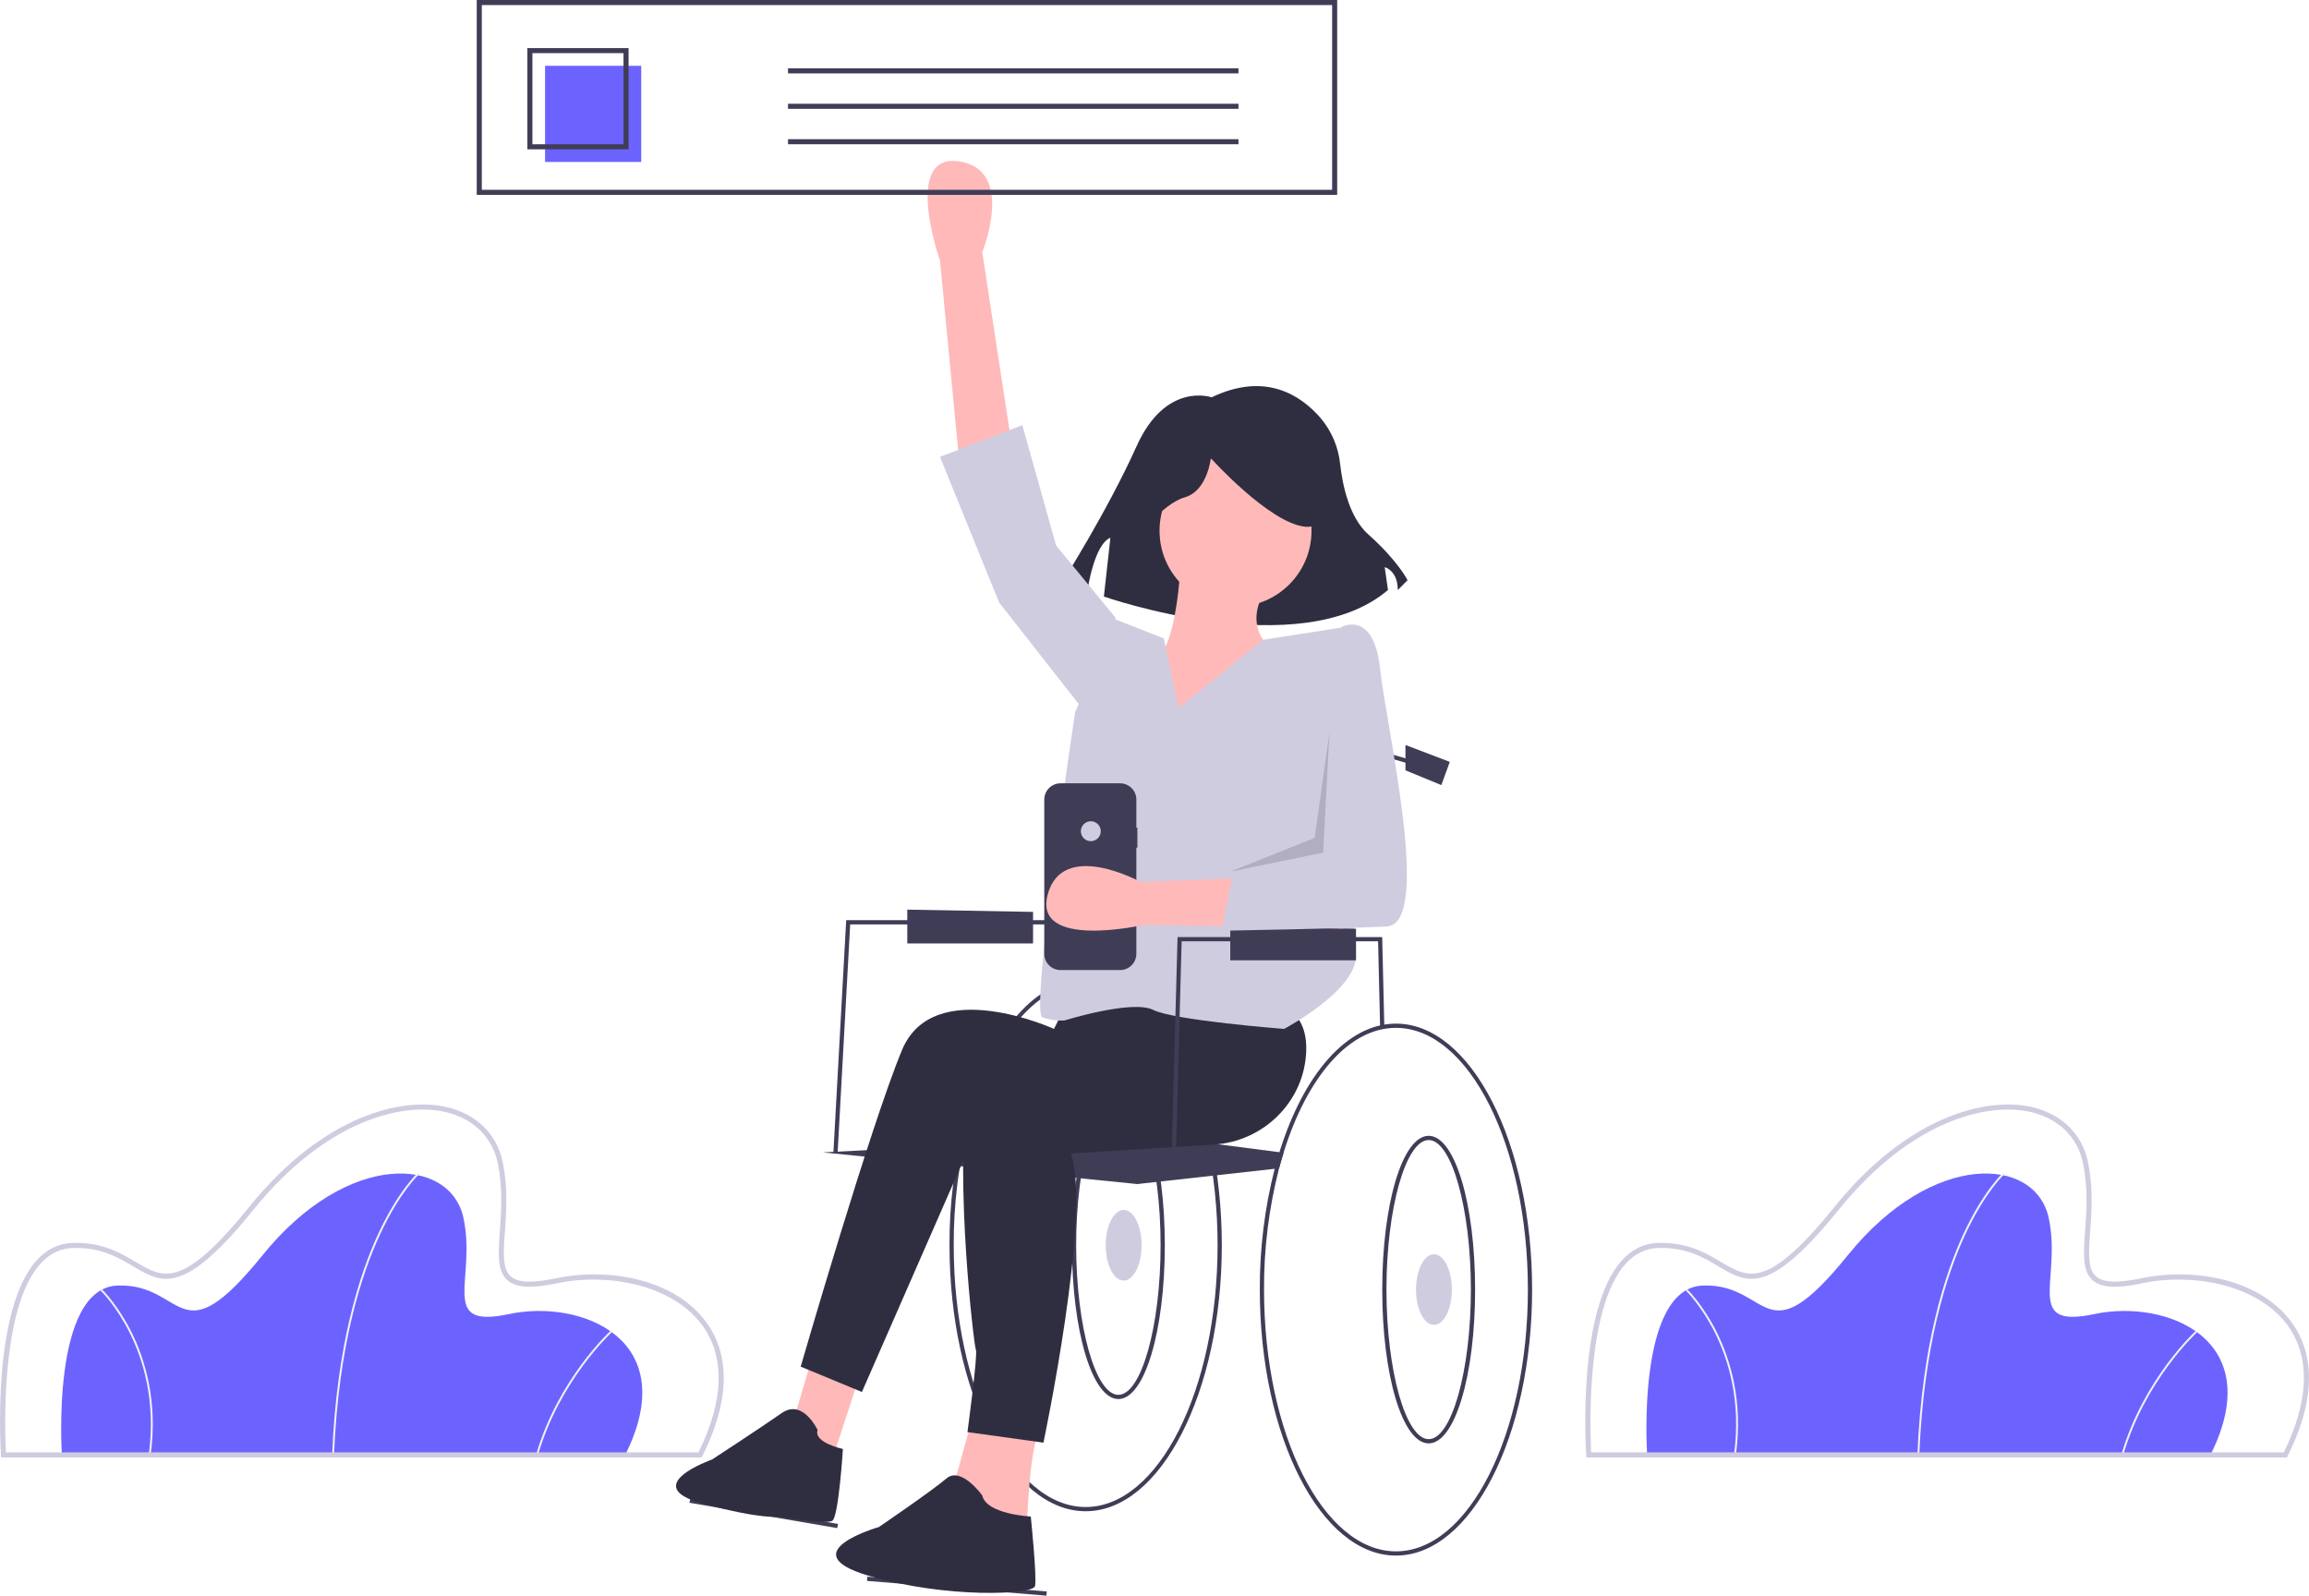
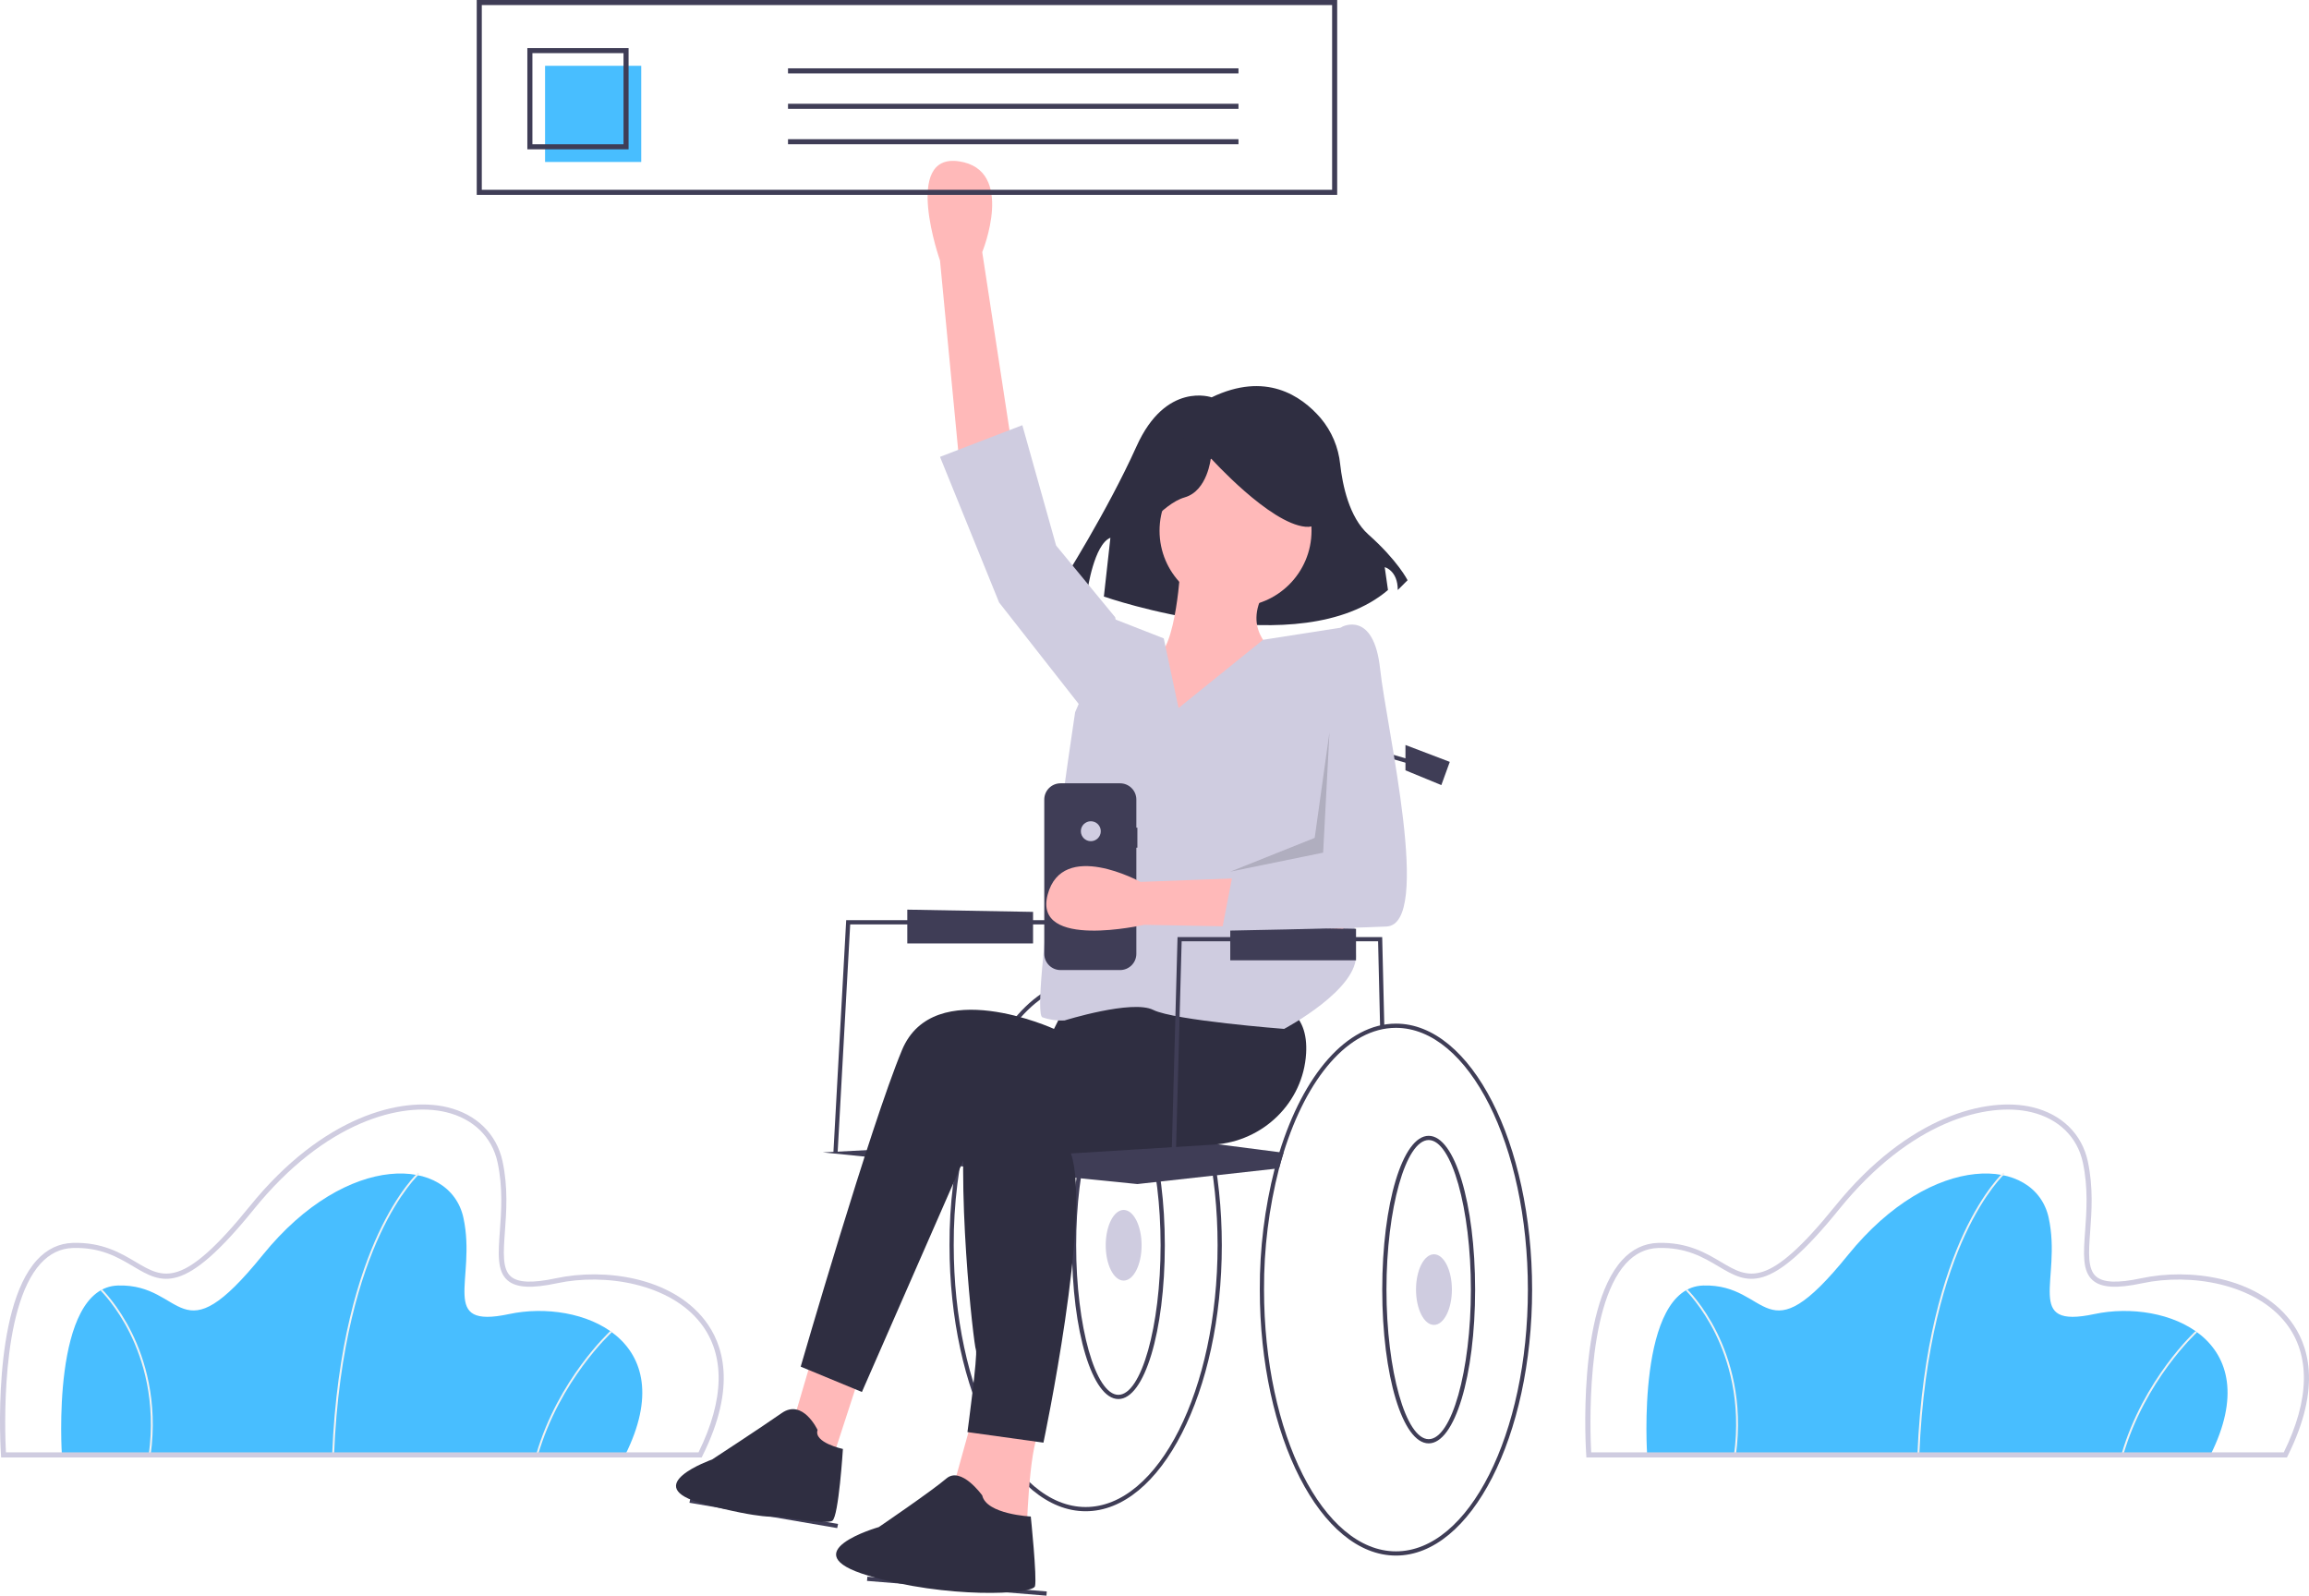
<svg xmlns="http://www.w3.org/2000/svg" data-name="Layer 1" width="1093.864" height="755.923" viewBox="0 0 1093.864 755.923">
-   <path d="M349.259,761.267H82.392s-5.409-79.339,26.597-80.24,28.4,35.162,68.52-14.425,88.805-46.882,95.116-17.581-12.171,52.742,21.638,45.53S376.757,706.271,349.259,761.267Z" transform="translate(-53.06788 -72.03831)" fill="#6c63ff" />
+   <path d="M349.259,761.267H82.392s-5.409-79.339,26.597-80.24,28.4,35.162,68.52-14.425,88.805-46.882,95.116-17.581-12.171,52.742,21.638,45.53S376.757,706.271,349.259,761.267Z" transform="translate(-53.06788 -72.03831)" fill="#48beff" />
  <path d="M211.32,761.285l-.901-.036c2.101-52.236,13.041-85.798,21.848-104.755,9.563-20.583,18.778-28.916,18.87-28.998l.599.674c-.091.081-9.198,8.331-18.685,28.775C224.293,675.821,213.413,709.246,211.32,761.285Z" transform="translate(-53.06788 -72.03831)" fill="#f2f2f2" />
  <path d="M307.906,761.393l-.865-.252c10.422-35.772,34.964-58.357,35.211-58.581l.606.667C342.613,703.45,318.254,725.875,307.906,761.393Z" transform="translate(-53.06788 -72.03831)" fill="#f2f2f2" />
  <path d="M124.424,761.329l-.893-.124c3.536-25.501-2.851-45.287-8.832-57.394-6.476-13.109-13.865-20.269-13.939-20.34l.624-.651c.075.072,7.578,7.342,14.123,20.591C121.544,715.632,127.992,735.601,124.424,761.329Z" transform="translate(-53.06788 -72.03831)" fill="#f2f2f2" />
  <path d="M385.478,762.473H53.608l-.077-1.124c-.191-2.797-4.424-68.764,16.95-92.301,4.778-5.262,10.534-8.024,17.107-8.209,13.933-.396,22.688,4.822,29.75,9.011,13.311,7.896,22.104,13.113,54.075-26.402,34.635-42.808,72.005-52.018,93.488-46.897,13.88,3.31,23.447,12.663,26.247,25.662,2.651,12.309,1.807,23.875,1.128,33.168-.726,9.943-1.3,17.797,2.784,21.357,3.409,2.97,10.214,3.24,21.413.85,22.78-4.86,54.565-.701,70.52,19.912,8.584,11.09,15.345,31.249-1.183,64.306ZM55.872,760.061H383.984c12.317-24.988,12.701-46.098,1.102-61.084-14.636-18.91-45.341-23.887-68.109-19.029-12.168,2.596-19.418,2.168-23.501-1.39-4.993-4.351-4.381-12.735-3.606-23.351.668-9.14,1.498-20.514-1.08-32.485-2.596-12.055-11.508-20.738-24.448-23.823-20.797-4.962-57.123,4.132-91.053,46.067-33.282,41.135-43.308,35.19-57.181,26.96-7.149-4.24-15.266-9.049-28.452-8.675-5.892.166-11.07,2.662-15.39,7.419C53.056,691.823,55.402,751.143,55.872,760.061Z" transform="translate(-53.06788 -72.03831)" fill="#cfcce0" />
-   <path d="M1100.259,761.267H833.392s-5.409-79.339,26.597-80.24,28.4,35.162,68.52-14.425,88.805-46.882,95.116-17.581-12.171,52.742,21.638,45.53S1127.757,706.271,1100.259,761.267Z" transform="translate(-53.06788 -72.03831)" fill="#6c63ff" />
+   <path d="M1100.259,761.267H833.392s-5.409-79.339,26.597-80.24,28.4,35.162,68.52-14.425,88.805-46.882,95.116-17.581-12.171,52.742,21.638,45.53S1127.757,706.271,1100.259,761.267Z" transform="translate(-53.06788 -72.03831)" fill="#48beff" />
  <path d="M962.32,761.285l-.901-.036c2.101-52.236,13.041-85.798,21.848-104.755,9.563-20.583,18.778-28.916,18.87-28.998l.599.674c-.091.081-9.198,8.331-18.685,28.775C975.293,675.821,964.413,709.246,962.32,761.285Z" transform="translate(-53.06788 -72.03831)" fill="#f2f2f2" />
  <path d="M1058.906,761.393l-.865-.252c10.422-35.772,34.964-58.357,35.211-58.581l.606.667C1093.613,703.45,1069.254,725.875,1058.906,761.393Z" transform="translate(-53.06788 -72.03831)" fill="#f2f2f2" />
  <path d="M875.424,761.329l-.893-.124c3.536-25.501-2.851-45.287-8.832-57.394-6.476-13.109-13.865-20.269-13.939-20.34l.624-.651c.075.072,7.578,7.342,14.123,20.591C872.544,715.632,878.992,735.601,875.424,761.329Z" transform="translate(-53.06788 -72.03831)" fill="#f2f2f2" />
  <path d="M1136.477,762.473H804.608l-.077-1.124c-.191-2.797-4.424-68.764,16.95-92.301,4.778-5.262,10.534-8.024,17.107-8.209,13.933-.396,22.688,4.822,29.75,9.011,13.311,7.896,22.104,13.113,54.075-26.402,34.635-42.808,72.005-52.018,93.488-46.897,13.88,3.31,23.447,12.663,26.247,25.662,2.651,12.309,1.807,23.875,1.128,33.168-.726,9.943-1.3,17.797,2.784,21.357,3.409,2.97,10.214,3.24,21.413.85,22.78-4.86,54.565-.701,70.52,19.912,8.584,11.09,15.345,31.249-1.183,64.306Zm-329.605-2.412h328.112c12.317-24.988,12.701-46.098,1.102-61.084-14.636-18.91-45.341-23.887-68.109-19.029-12.168,2.596-19.418,2.168-23.501-1.39-4.993-4.351-4.381-12.735-3.606-23.351.668-9.14,1.498-20.514-1.08-32.485-2.596-12.055-11.508-20.738-24.448-23.823-20.797-4.962-57.123,4.132-91.053,46.067-33.282,41.135-43.308,35.19-57.181,26.96-7.149-4.24-15.266-9.049-28.452-8.675-5.892.166-11.07,2.662-15.39,7.419C804.056,691.823,806.402,751.143,806.872,760.061Z" transform="translate(-53.06788 -72.03831)" fill="#cfcce0" />
  <path d="M567.389,535.965c-23.39,0-43.9,24.43-55.21,60.91-.8,2.56-1.55,5.19-2.25,7.86a227.65,227.65,0,0,0-7.04,57.23c0,69.48,28.93,126,64.5,126s64.5-56.52,64.5-126S602.959,535.965,567.389,535.965Zm0,250c-34.46,0-62.5-55.63-62.5-124a226.358,226.358,0,0,1,7.13-57.46q.99-3.765,2.12-7.38c11.01-35.47,30.76-59.16,53.25-59.16,34.46,0,62.5,55.63,62.5,124S601.849,785.965,567.389,785.965Z" transform="translate(-53.06788 -72.03831)" fill="#3f3d56" />
  <path d="M582.889,734.815c-12.337,0-22-32-22-72.851s9.663-72.851,22-72.851,22,32,22,72.851S595.226,734.815,582.889,734.815Zm0-143.701c-10.841,0-20,32.445-20,70.851s9.159,70.851,20,70.851,20-32.445,20-70.851S593.73,591.114,582.889,591.114Z" transform="translate(-53.06788 -72.03831)" fill="#3f3d56" />
  <ellipse cx="532.321" cy="589.926" rx="8.5" ry="16.732" fill="#cfcce0" />
  <polygon points="513.821 362.926 650.821 362.426 650.821 416.399 513.821 421.926 513.821 362.926" fill="#3f3d56" />
  <polygon points="396.819 545.981 394.823 545.872 400.875 435.926 524.821 435.926 524.821 437.926 402.768 437.926 396.819 545.981" fill="#3f3d56" />
  <polygon points="396.614 723.905 326.614 711.905 327.029 709.948 397.029 721.948 396.614 723.905" fill="#3f3d56" />
  <rect x="505.389" y="780.821" width="2.001" height="85.288" transform="translate(-408.927 1188.521) rotate(-85.29215)" fill="#3f3d56" />
  <path d="M661.139,618.125q-1.125,3.615-2.12,7.38l-2.09.23-65.04,7.23-149-15,155-8,61.29,7.91Z" transform="translate(-53.06788 -72.03831)" fill="#3f3d56" />
  <path d="M627.068,260.274s-21.658-7.735-35.581,23.205-35.581,64.975-35.581,64.975l12.376,3.094s3.094-21.658,10.829-24.752l-3.094,27.846s92.821,32.487,134.591-3.094l-1.547-10.829s6.188,1.547,6.188,10.829l4.641-4.641s-4.641-9.282-18.564-21.658c-9.139-8.123-12.279-23.577-13.358-33.24a40.224,40.224,0,0,0-9.261-21.905C669.453,259.381,652.594,247.983,627.068,260.274Z" transform="translate(-53.06788 -72.03831)" fill="#2f2e41" />
  <path d="M507.389,289.465l-9-94s-18-51,9-47,11,43,11,43l15,98Z" transform="translate(-53.06788 -72.03831)" fill="#ffb9b9" />
  <polygon points="384.321 644.426 374.321 678.426 393.321 694.426 407.321 651.426 384.321 644.426" fill="#ffb9b9" />
  <path d="M514.389,741.465l-10,36,35,22s1-41,6-49Z" transform="translate(-53.06788 -72.03831)" fill="#ffb9b9" />
  <path d="M557.389,549.465l-5,10s-57-26-72,10-48,150-48,150l29,12,53-121,121-3,5-67Z" transform="translate(-53.06788 -72.03831)" fill="#2f2e41" />
  <path d="M599.389,566.465s-82-17-88,24,3,119,4,121-4,39-4,39l36,5s23-109,13-137l67.66-4.185c23.356-1.445,42.436-19.894,43.779-43.256.514-8.943-1.724-17.059-9.439-21.559-24-14-68-14-68-14Z" transform="translate(-53.06788 -72.03831)" fill="#2f2e41" />
  <path d="M440.389,749.465s-7-15-17-8-33,22-33,22-35.579,12.528-4,21c28.089,7.535,35,6,35,6s23,4,26,2,5-34,5-34S438.389,755.465,440.389,749.465Z" transform="translate(-53.06788 -72.03831)" fill="#2f2e41" />
  <path d="M518.389,780.465s-10-14-17-8-32,23-32,23-42,12-5,23,78,9,79,5-2-33-2-33S520.389,789.465,518.389,780.465Z" transform="translate(-53.06788 -72.03831)" fill="#2f2e41" />
  <circle cx="585.321" cy="251.426" r="36" fill="#ffb9b9" />
  <path d="M612.389,339.465s-2,41-12,44-38,36-25,46,88,3,88,3l-7-52s-16-11-3-30Z" transform="translate(-53.06788 -72.03831)" fill="#ffb9b9" />
  <path d="M611.389,407.465l-7-33-23-9-19,44s-21.5,142.5-15.5,144.5a27.042,27.042,0,0,0,10.5,1.5s32-10,42-5,62,9,62,9,36-19,34-36,0-112,0-112l-4.5-42.5-39.457,6.172Z" transform="translate(-53.06788 -72.03831)" fill="#cfcce0" />
  <polygon points="529.321 298.426 528.321 292.426 500.321 258.426 484.321 201.426 445.321 216.426 473.321 285.426 513.321 336.426 529.321 298.426" fill="#cfcce0" />
  <path d="M591.095,327.77s12.376-17.017,23.205-20.111,12.376-18.564,12.376-18.564,27.846,30.94,44.864,32.487,1.547-37.129,1.547-37.129l-30.94-7.735-29.393,3.094-23.205,15.47Z" transform="translate(-53.06788 -72.03831)" fill="#2f2e41" />
  <polygon points="653.822 486.96 652.854 445.926 559.795 445.926 556.821 555.954 554.821 555.899 557.848 443.926 654.788 443.926 654.82 444.892 655.82 486.892 653.822 486.96" fill="#3f3d56" />
  <polygon points="651.821 430.926 649.821 430.926 649.821 354.595 682.101 363.966 681.542 365.887 651.821 357.258 651.821 430.926" fill="#3f3d56" />
  <path d="M714.389,556.965c-23.39,0-43.9,24.43-55.21,60.91-.8,2.56-1.55,5.19-2.25,7.86a227.65,227.65,0,0,0-7.04,57.23c0,69.48,28.93,126,64.5,126s64.5-56.52,64.5-126S749.959,556.965,714.389,556.965Zm0,250c-34.46,0-62.5-55.63-62.5-124a226.358,226.358,0,0,1,7.13-57.46q.99-3.765,2.12-7.38c11.01-35.47,30.76-59.16,53.25-59.16,34.46,0,62.5,55.63,62.5,124S748.849,806.965,714.389,806.965Z" transform="translate(-53.06788 -72.03831)" fill="#3f3d56" />
  <path d="M729.889,755.815c-12.337,0-22-32-22-72.851s9.663-72.851,22-72.851,22,32,22,72.851S742.226,755.815,729.889,755.815Zm0-143.701c-10.841,0-20,32.445-20,70.851s9.159,70.851,20,70.851,20-32.445,20-70.851S740.73,612.114,729.889,612.114Z" transform="translate(-53.06788 -72.03831)" fill="#3f3d56" />
  <ellipse cx="679.321" cy="610.926" rx="8.5" ry="16.732" fill="#cfcce0" />
  <polygon points="665.821 352.926 686.821 360.926 682.821 371.926 665.821 364.926 665.821 352.926" fill="#3f3d56" />
  <polygon points="582.821 438.926 582.821 454.926 642.402 454.926 642.402 439.989 582.821 438.926" fill="#3f3d56" />
  <polygon points="429.821 430.926 429.821 446.926 489.402 446.926 489.402 431.989 429.821 430.926" fill="#3f3d56" />
  <path d="M686.541,164.353H278.917v-92.315H686.541ZM281.314,161.956h402.829V74.436H281.314Z" transform="translate(-53.06788 -72.03831)" fill="#3f3d56" />
-   <rect x="258.219" y="31.171" width="45.558" height="45.558" fill="#6c63ff" />
+   <rect x="258.219" y="31.171" width="45.558" height="45.558" fill="#48beff" />
  <path d="M350.85,142.773H302.895V94.817h47.956Zm-45.558-2.398h43.16V97.215H305.292Z" transform="translate(-53.06788 -72.03831)" fill="#3f3d56" />
  <rect x="373.313" y="32.37" width="213.403" height="2.398" fill="#3f3d56" />
  <rect x="373.313" y="49.155" width="213.403" height="2.398" fill="#3f3d56" />
  <rect x="373.313" y="65.939" width="213.403" height="2.398" fill="#3f3d56" />
  <path d="M591.889,464.142h-.486v-13.316a7.707,7.707,0,0,0-7.707-7.707H555.484a7.707,7.707,0,0,0-7.707,7.707v73.053a7.707,7.707,0,0,0,7.707,7.707H583.696a7.707,7.707,0,0,0,7.707-7.707v-50.258h.486Z" transform="translate(-53.06788 -72.03831)" fill="#3f3d56" />
  <circle cx="516.765" cy="393.774" r="4.721" fill="#d0cde1" />
  <path d="M689.468,511.928l-94.413-1.776s-52.72,12.068-45.667-14.3,43.974-6.026,43.974-6.026l99.071-3.729Z" transform="translate(-53.06788 -72.03831)" fill="#ffb9b9" />
  <path d="M679.889,375.965l9-7s15-8,18,20,25,121,3,122-78,2-78,2l6-31,46-3Z" transform="translate(-53.06788 -72.03831)" fill="#cfcce0" />
  <polygon points="629.821 346.926 626.821 403.926 582.821 412.926 622.821 396.926 629.821 346.926" opacity="0.15" />
</svg>
